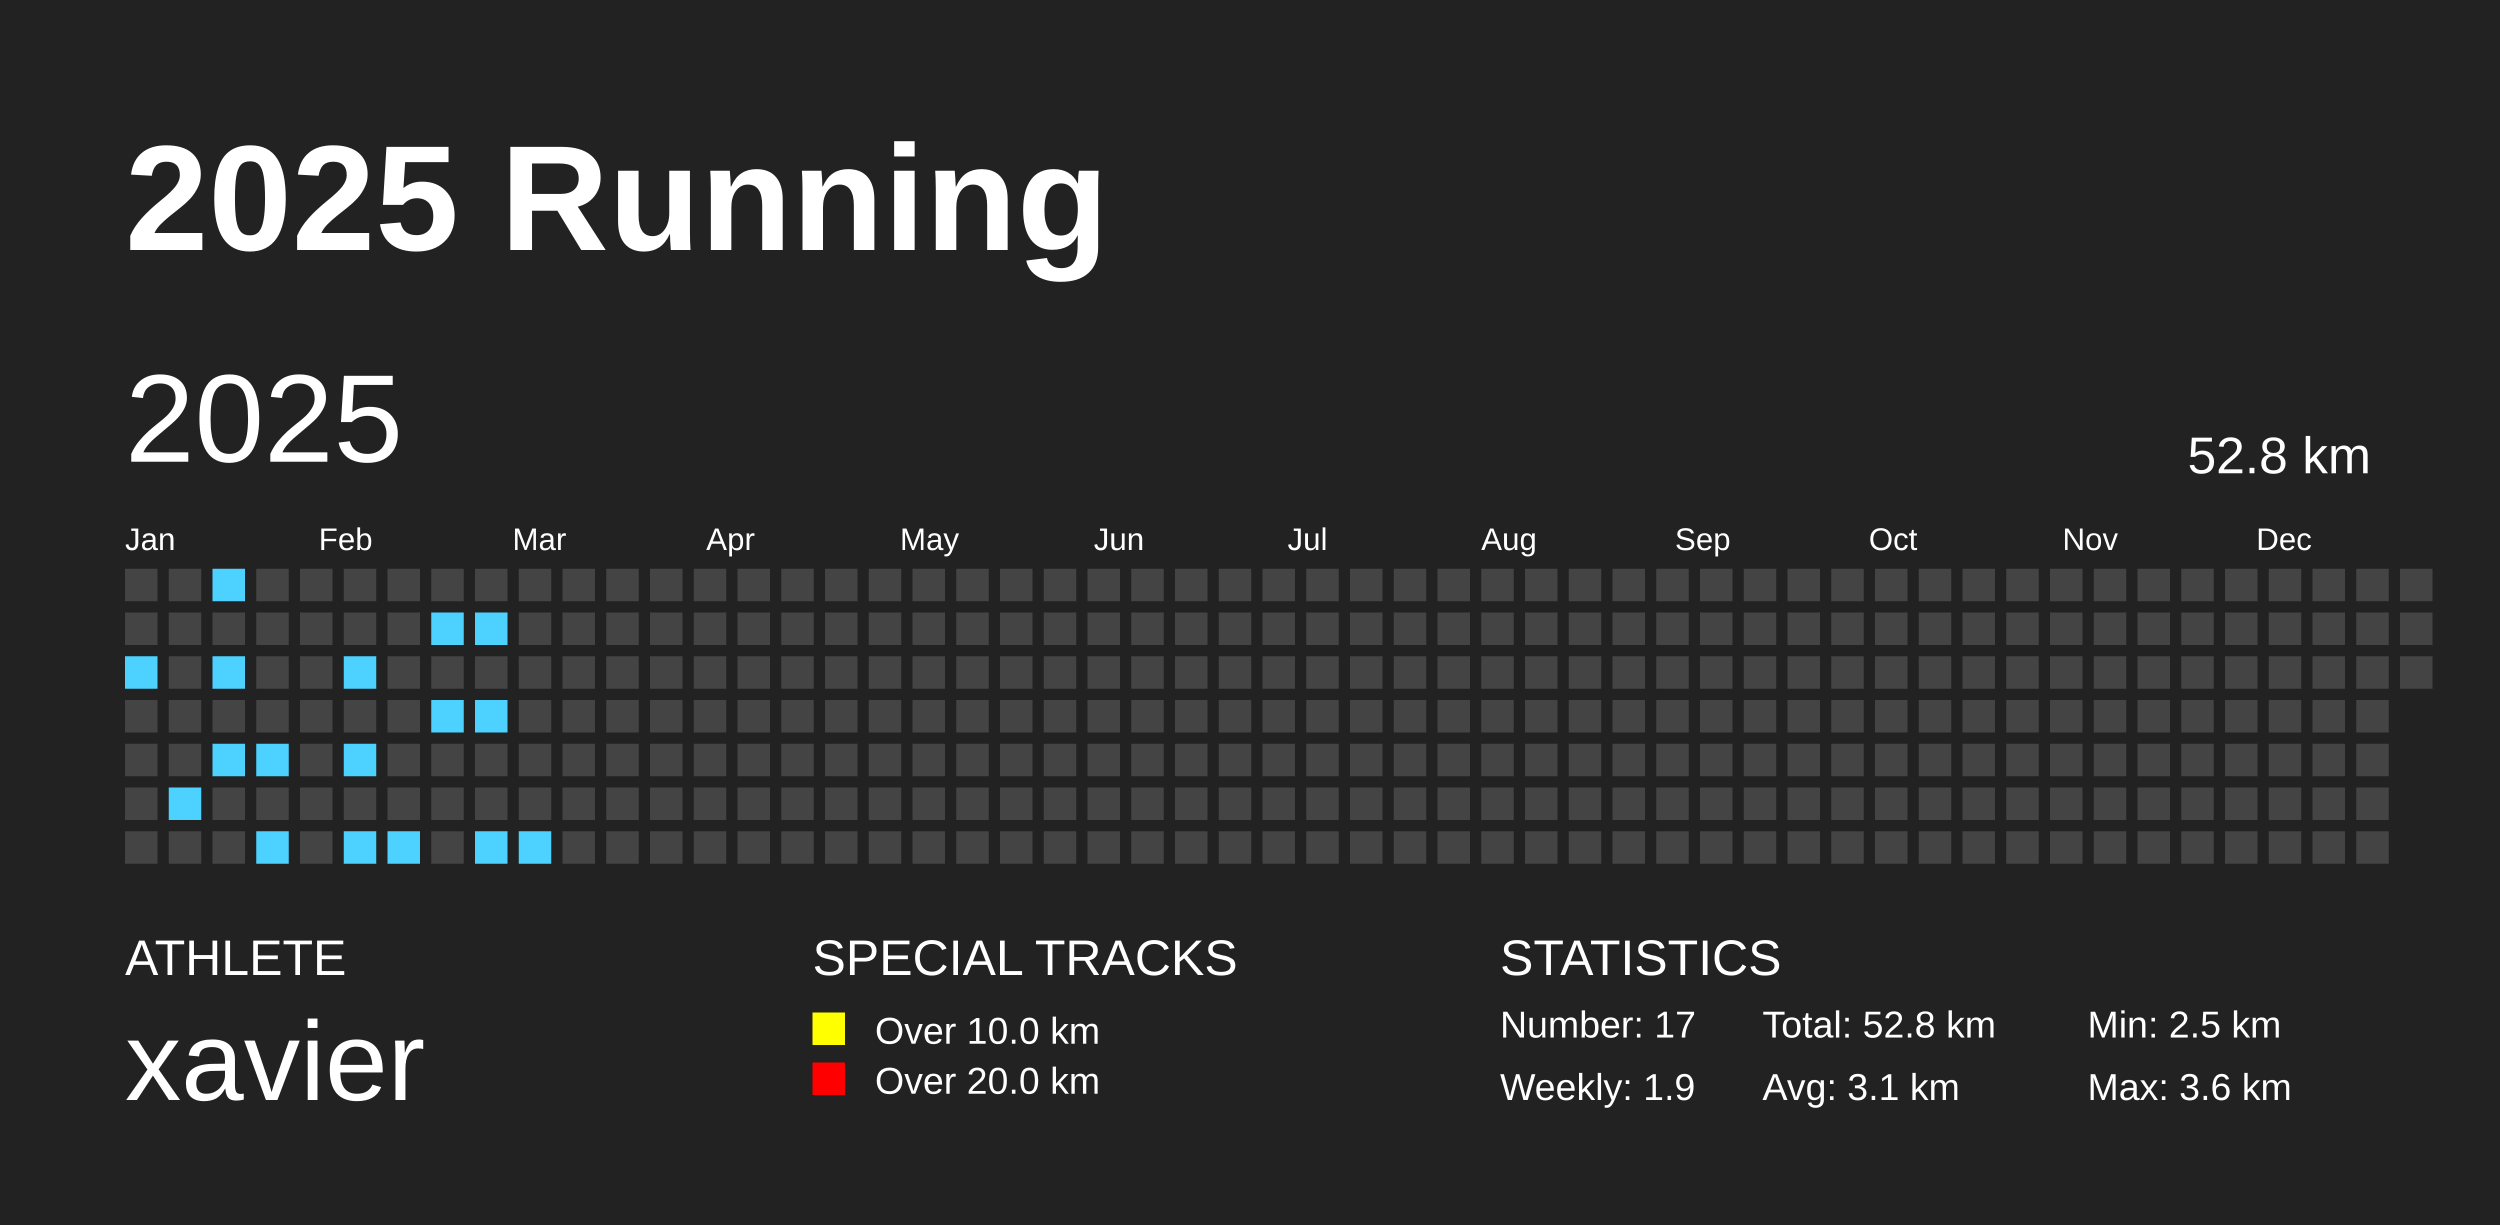
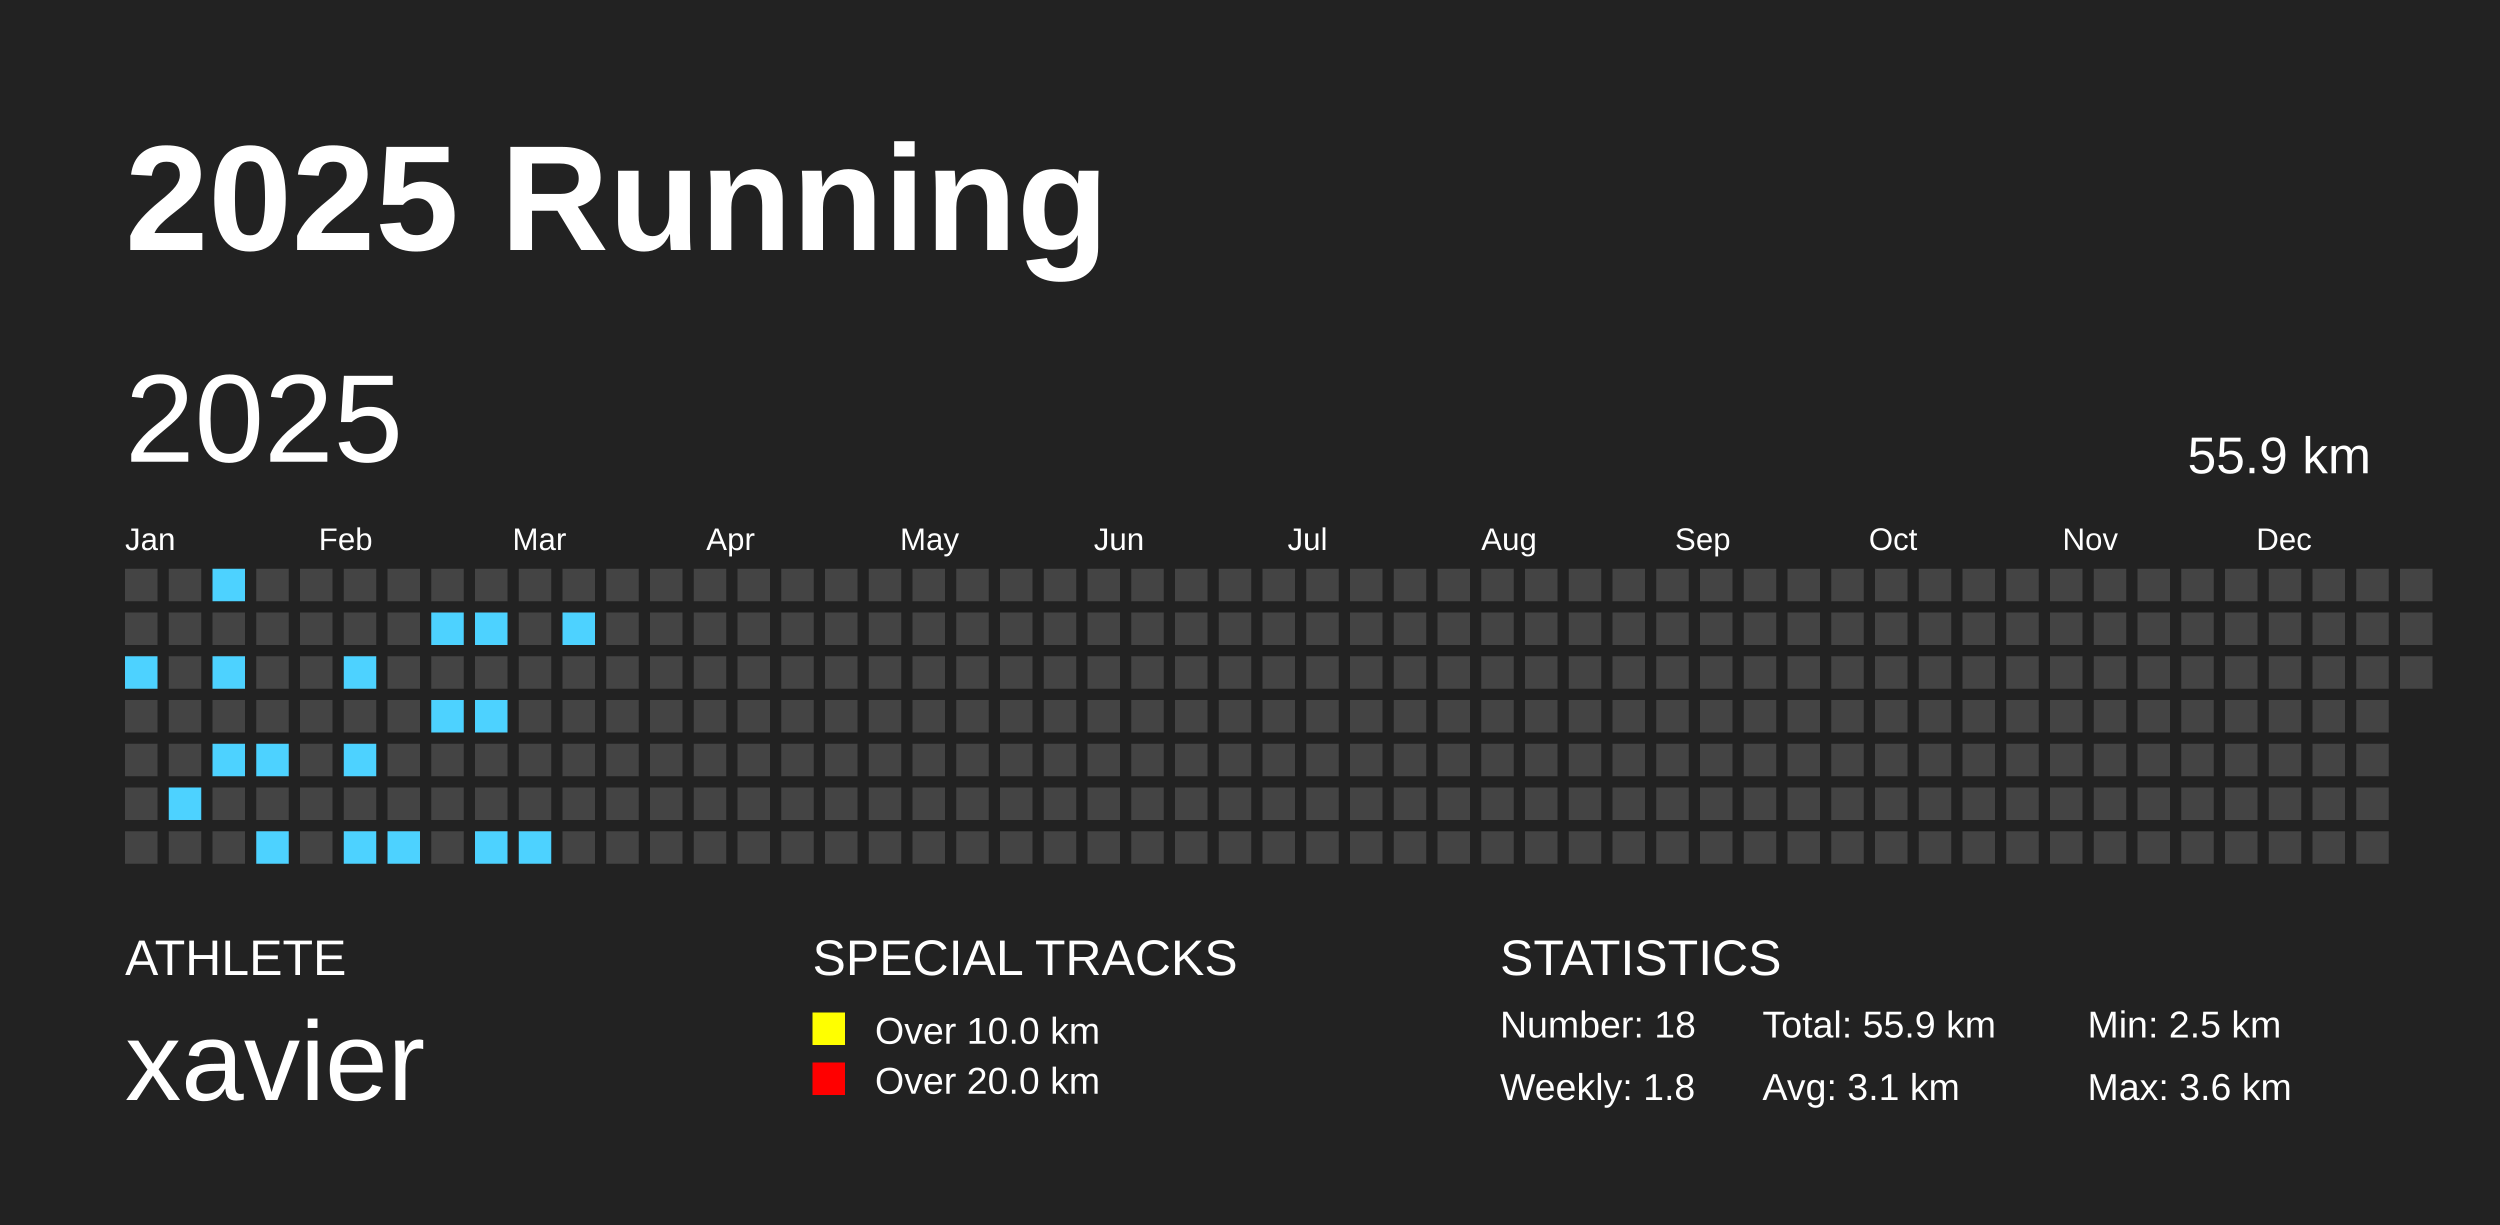
<svg xmlns="http://www.w3.org/2000/svg" baseProfile="full" height="98mm" version="1.1" viewBox="0,0,200,98" width="200mm">
  <defs />
  <rect fill="#222222" height="98" width="200" x="0" y="0" />
  <text fill="#FFFFFF" style="font-size:12px; font-family:Arial; font-weight:bold;" x="10" y="20">2025 Running</text>
  <text fill="#FFFFFF" style="font-size:4px; font-family:Arial" x="10" y="78">ATHLETE</text>
  <text fill="#FFFFFF" style="font-size:9px; font-family:Arial" x="10" y="88">xavier</text>
  <text fill="#FFFFFF" style="font-size:4px; font-family:Arial" x="65" y="78">SPECIAL TRACKS</text>
  <rect fill="yellow" height="2.6" width="2.6" x="65" y="81" />
  <text fill="#FFFFFF" style="font-size:3px; font-family:Arial" x="70" y="83.5">Over 10.0 km</text>
  <rect fill="red" height="2.6" width="2.6" x="65" y="85" />
  <text fill="#FFFFFF" style="font-size:3px; font-family:Arial" x="70" y="87.5">Over 20.0 km</text>
  <text fill="#FFFFFF" style="font-size:4px; font-family:Arial" x="120" y="78">STATISTICS</text>
-   <text fill="#FFFFFF" style="font-size:3px; font-family:Arial" x="120" y="83">Number: 17</text>
-   <text fill="#FFFFFF" style="font-size:3px; font-family:Arial" x="120" y="88">Weekly: 1.9</text>
-   <text fill="#FFFFFF" style="font-size:3px; font-family:Arial" x="141" y="83">Total: 52.8 km</text>
+   <text fill="#FFFFFF" style="font-size:3px; font-family:Arial" x="120" y="83">Number: 18</text>
+   <text fill="#FFFFFF" style="font-size:3px; font-family:Arial" x="120" y="88">Weekly: 1.8</text>
+   <text fill="#FFFFFF" style="font-size:3px; font-family:Arial" x="141" y="83">Total: 55.9 km</text>
  <text fill="#FFFFFF" style="font-size:3px; font-family:Arial" x="141" y="88">Avg: 3.1 km</text>
  <text fill="#FFFFFF" style="font-size:3px; font-family:Arial" x="167" y="83">Min: 2.5 km</text>
  <text fill="#FFFFFF" style="font-size:3px; font-family:Arial" x="167" y="88">Max: 3.6 km</text>
  <text dominant-baseline="hanging" fill="#FFFFFF" style="font-size:10.0px; font-family:Arial;" x="10" y="30">2025</text>
-   <text dominant-baseline="hanging" fill="#FFFFFF" style="font-size:4.125px; font-family:Arial;" x="175" y="35">52.8 km</text>
+   <text dominant-baseline="hanging" fill="#FFFFFF" style="font-size:4.125px; font-family:Arial;" x="175" y="35">55.9 km</text>
  <text fill="#FFFFFF" style="font-size:2.5px; font-family:Arial" x="10.0" y="44">Jan</text>
  <text fill="#FFFFFF" style="font-size:2.5px; font-family:Arial" x="25.5" y="44">Feb</text>
  <text fill="#FFFFFF" style="font-size:2.5px; font-family:Arial" x="41.0" y="44">Mar</text>
  <text fill="#FFFFFF" style="font-size:2.5px; font-family:Arial" x="56.5" y="44">Apr</text>
  <text fill="#FFFFFF" style="font-size:2.5px; font-family:Arial" x="72.0" y="44">May</text>
  <text fill="#FFFFFF" style="font-size:2.5px; font-family:Arial" x="87.5" y="44">Jun</text>
  <text fill="#FFFFFF" style="font-size:2.5px; font-family:Arial" x="103.0" y="44">Jul</text>
  <text fill="#FFFFFF" style="font-size:2.5px; font-family:Arial" x="118.5" y="44">Aug</text>
  <text fill="#FFFFFF" style="font-size:2.5px; font-family:Arial" x="134.0" y="44">Sep</text>
  <text fill="#FFFFFF" style="font-size:2.5px; font-family:Arial" x="149.5" y="44">Oct</text>
  <text fill="#FFFFFF" style="font-size:2.5px; font-family:Arial" x="165.0" y="44">Nov</text>
  <text fill="#FFFFFF" style="font-size:2.5px; font-family:Arial" x="180.5" y="44">Dec</text>
  <rect fill="#444444" height="2.6" width="2.6" x="10.0" y="45.5" />
  <rect fill="#444444" height="2.6" width="2.6" x="10.0" y="49.0" />
  <rect fill="#4dd2ff" height="2.6" width="2.6" x="10.0" y="52.5" />
  <rect fill="#444444" height="2.6" width="2.6" x="10.0" y="56.0" />
  <rect fill="#444444" height="2.6" width="2.6" x="10.0" y="59.5" />
  <rect fill="#444444" height="2.6" width="2.6" x="10.0" y="63.0" />
  <rect fill="#444444" height="2.6" width="2.6" x="10.0" y="66.5" />
  <rect fill="#444444" height="2.6" width="2.6" x="13.5" y="45.5" />
  <rect fill="#444444" height="2.6" width="2.6" x="13.5" y="49.0" />
  <rect fill="#444444" height="2.6" width="2.6" x="13.5" y="52.5" />
  <rect fill="#444444" height="2.6" width="2.6" x="13.5" y="56.0" />
  <rect fill="#444444" height="2.6" width="2.6" x="13.5" y="59.5" />
  <rect fill="#4dd2ff" height="2.6" width="2.6" x="13.5" y="63.0" />
  <rect fill="#444444" height="2.6" width="2.6" x="13.5" y="66.5" />
  <rect fill="#4dd2ff" height="2.6" width="2.6" x="17.0" y="45.5" />
  <rect fill="#444444" height="2.6" width="2.6" x="17.0" y="49.0" />
  <rect fill="#4dd2ff" height="2.6" width="2.6" x="17.0" y="52.5" />
  <rect fill="#444444" height="2.6" width="2.6" x="17.0" y="56.0" />
  <rect fill="#4dd2ff" height="2.6" width="2.6" x="17.0" y="59.5" />
  <rect fill="#444444" height="2.6" width="2.6" x="17.0" y="63.0" />
  <rect fill="#444444" height="2.6" width="2.6" x="17.0" y="66.5" />
  <rect fill="#444444" height="2.6" width="2.6" x="20.5" y="45.5" />
  <rect fill="#444444" height="2.6" width="2.6" x="20.5" y="49.0" />
  <rect fill="#444444" height="2.6" width="2.6" x="20.5" y="52.5" />
  <rect fill="#444444" height="2.6" width="2.6" x="20.5" y="56.0" />
  <rect fill="#4dd2ff" height="2.6" width="2.6" x="20.5" y="59.5" />
  <rect fill="#444444" height="2.6" width="2.6" x="20.5" y="63.0" />
  <rect fill="#4dd2ff" height="2.6" width="2.6" x="20.5" y="66.5" />
  <rect fill="#444444" height="2.6" width="2.6" x="24.0" y="45.5" />
  <rect fill="#444444" height="2.6" width="2.6" x="24.0" y="49.0" />
  <rect fill="#444444" height="2.6" width="2.6" x="24.0" y="52.5" />
  <rect fill="#444444" height="2.6" width="2.6" x="24.0" y="56.0" />
  <rect fill="#444444" height="2.6" width="2.6" x="24.0" y="59.5" />
  <rect fill="#444444" height="2.6" width="2.6" x="24.0" y="63.0" />
  <rect fill="#444444" height="2.6" width="2.6" x="24.0" y="66.5" />
  <rect fill="#444444" height="2.6" width="2.6" x="27.5" y="45.5" />
  <rect fill="#444444" height="2.6" width="2.6" x="27.5" y="49.0" />
  <rect fill="#4dd2ff" height="2.6" width="2.6" x="27.5" y="52.5" />
  <rect fill="#444444" height="2.6" width="2.6" x="27.5" y="56.0" />
  <rect fill="#4dd2ff" height="2.6" width="2.6" x="27.5" y="59.5" />
  <rect fill="#444444" height="2.6" width="2.6" x="27.5" y="63.0" />
  <rect fill="#4dd2ff" height="2.6" width="2.6" x="27.5" y="66.5" />
  <rect fill="#444444" height="2.6" width="2.6" x="31.0" y="45.5" />
  <rect fill="#444444" height="2.6" width="2.6" x="31.0" y="49.0" />
  <rect fill="#444444" height="2.6" width="2.6" x="31.0" y="52.5" />
  <rect fill="#444444" height="2.6" width="2.6" x="31.0" y="56.0" />
  <rect fill="#444444" height="2.6" width="2.6" x="31.0" y="59.5" />
  <rect fill="#444444" height="2.6" width="2.6" x="31.0" y="63.0" />
  <rect fill="#4dd2ff" height="2.6" width="2.6" x="31.0" y="66.5" />
  <rect fill="#444444" height="2.6" width="2.6" x="34.5" y="45.5" />
  <rect fill="#4dd2ff" height="2.6" width="2.6" x="34.5" y="49.0" />
  <rect fill="#444444" height="2.6" width="2.6" x="34.5" y="52.5" />
  <rect fill="#4dd2ff" height="2.6" width="2.6" x="34.5" y="56.0" />
  <rect fill="#444444" height="2.6" width="2.6" x="34.5" y="59.5" />
  <rect fill="#444444" height="2.6" width="2.6" x="34.5" y="63.0" />
  <rect fill="#444444" height="2.6" width="2.6" x="34.5" y="66.5" />
  <rect fill="#444444" height="2.6" width="2.6" x="38.0" y="45.5" />
  <rect fill="#4dd2ff" height="2.6" width="2.6" x="38.0" y="49.0" />
  <rect fill="#444444" height="2.6" width="2.6" x="38.0" y="52.5" />
  <rect fill="#4dd2ff" height="2.6" width="2.6" x="38.0" y="56.0" />
  <rect fill="#444444" height="2.6" width="2.6" x="38.0" y="59.5" />
  <rect fill="#444444" height="2.6" width="2.6" x="38.0" y="63.0" />
  <rect fill="#4dd2ff" height="2.6" width="2.6" x="38.0" y="66.5" />
  <rect fill="#444444" height="2.6" width="2.6" x="41.5" y="45.5" />
  <rect fill="#444444" height="2.6" width="2.6" x="41.5" y="49.0" />
  <rect fill="#444444" height="2.6" width="2.6" x="41.5" y="52.5" />
  <rect fill="#444444" height="2.6" width="2.6" x="41.5" y="56.0" />
  <rect fill="#444444" height="2.6" width="2.6" x="41.5" y="59.5" />
  <rect fill="#444444" height="2.6" width="2.6" x="41.5" y="63.0" />
  <rect fill="#4dd2ff" height="2.6" width="2.6" x="41.5" y="66.5" />
  <rect fill="#444444" height="2.6" width="2.6" x="45.0" y="45.5" />
-   <rect fill="#444444" height="2.6" width="2.6" x="45.0" y="49.0" />
+   <rect fill="#4dd2ff" height="2.6" width="2.6" x="45.0" y="49.0" />
  <rect fill="#444444" height="2.6" width="2.6" x="45.0" y="52.5" />
  <rect fill="#444444" height="2.6" width="2.6" x="45.0" y="56.0" />
  <rect fill="#444444" height="2.6" width="2.6" x="45.0" y="59.5" />
  <rect fill="#444444" height="2.6" width="2.6" x="45.0" y="63.0" />
  <rect fill="#444444" height="2.6" width="2.6" x="45.0" y="66.5" />
  <rect fill="#444444" height="2.6" width="2.6" x="48.5" y="45.5" />
  <rect fill="#444444" height="2.6" width="2.6" x="48.5" y="49.0" />
  <rect fill="#444444" height="2.6" width="2.6" x="48.5" y="52.5" />
  <rect fill="#444444" height="2.6" width="2.6" x="48.5" y="56.0" />
  <rect fill="#444444" height="2.6" width="2.6" x="48.5" y="59.5" />
  <rect fill="#444444" height="2.6" width="2.6" x="48.5" y="63.0" />
  <rect fill="#444444" height="2.6" width="2.6" x="48.5" y="66.5" />
  <rect fill="#444444" height="2.6" width="2.6" x="52.0" y="45.5" />
  <rect fill="#444444" height="2.6" width="2.6" x="52.0" y="49.0" />
  <rect fill="#444444" height="2.6" width="2.6" x="52.0" y="52.5" />
  <rect fill="#444444" height="2.6" width="2.6" x="52.0" y="56.0" />
  <rect fill="#444444" height="2.6" width="2.6" x="52.0" y="59.5" />
  <rect fill="#444444" height="2.6" width="2.6" x="52.0" y="63.0" />
  <rect fill="#444444" height="2.6" width="2.6" x="52.0" y="66.5" />
  <rect fill="#444444" height="2.6" width="2.6" x="55.5" y="45.5" />
  <rect fill="#444444" height="2.6" width="2.6" x="55.5" y="49.0" />
  <rect fill="#444444" height="2.6" width="2.6" x="55.5" y="52.5" />
  <rect fill="#444444" height="2.6" width="2.6" x="55.5" y="56.0" />
  <rect fill="#444444" height="2.6" width="2.6" x="55.5" y="59.5" />
  <rect fill="#444444" height="2.6" width="2.6" x="55.5" y="63.0" />
  <rect fill="#444444" height="2.6" width="2.6" x="55.5" y="66.5" />
  <rect fill="#444444" height="2.6" width="2.6" x="59.0" y="45.5" />
  <rect fill="#444444" height="2.6" width="2.6" x="59.0" y="49.0" />
  <rect fill="#444444" height="2.6" width="2.6" x="59.0" y="52.5" />
  <rect fill="#444444" height="2.6" width="2.6" x="59.0" y="56.0" />
  <rect fill="#444444" height="2.6" width="2.6" x="59.0" y="59.5" />
  <rect fill="#444444" height="2.6" width="2.6" x="59.0" y="63.0" />
  <rect fill="#444444" height="2.6" width="2.6" x="59.0" y="66.5" />
  <rect fill="#444444" height="2.6" width="2.6" x="62.5" y="45.5" />
  <rect fill="#444444" height="2.6" width="2.6" x="62.5" y="49.0" />
  <rect fill="#444444" height="2.6" width="2.6" x="62.5" y="52.5" />
  <rect fill="#444444" height="2.6" width="2.6" x="62.5" y="56.0" />
  <rect fill="#444444" height="2.6" width="2.6" x="62.5" y="59.5" />
  <rect fill="#444444" height="2.6" width="2.6" x="62.5" y="63.0" />
  <rect fill="#444444" height="2.6" width="2.6" x="62.5" y="66.5" />
  <rect fill="#444444" height="2.6" width="2.6" x="66.0" y="45.5" />
  <rect fill="#444444" height="2.6" width="2.6" x="66.0" y="49.0" />
  <rect fill="#444444" height="2.6" width="2.6" x="66.0" y="52.5" />
  <rect fill="#444444" height="2.6" width="2.6" x="66.0" y="56.0" />
  <rect fill="#444444" height="2.6" width="2.6" x="66.0" y="59.5" />
  <rect fill="#444444" height="2.6" width="2.6" x="66.0" y="63.0" />
  <rect fill="#444444" height="2.6" width="2.6" x="66.0" y="66.5" />
  <rect fill="#444444" height="2.6" width="2.6" x="69.5" y="45.5" />
  <rect fill="#444444" height="2.6" width="2.6" x="69.5" y="49.0" />
  <rect fill="#444444" height="2.6" width="2.6" x="69.5" y="52.5" />
  <rect fill="#444444" height="2.6" width="2.6" x="69.5" y="56.0" />
  <rect fill="#444444" height="2.6" width="2.6" x="69.5" y="59.5" />
  <rect fill="#444444" height="2.6" width="2.6" x="69.5" y="63.0" />
  <rect fill="#444444" height="2.6" width="2.6" x="69.5" y="66.5" />
  <rect fill="#444444" height="2.6" width="2.6" x="73.0" y="45.5" />
  <rect fill="#444444" height="2.6" width="2.6" x="73.0" y="49.0" />
  <rect fill="#444444" height="2.6" width="2.6" x="73.0" y="52.5" />
  <rect fill="#444444" height="2.6" width="2.6" x="73.0" y="56.0" />
  <rect fill="#444444" height="2.6" width="2.6" x="73.0" y="59.5" />
  <rect fill="#444444" height="2.6" width="2.6" x="73.0" y="63.0" />
  <rect fill="#444444" height="2.6" width="2.6" x="73.0" y="66.5" />
  <rect fill="#444444" height="2.6" width="2.6" x="76.5" y="45.5" />
  <rect fill="#444444" height="2.6" width="2.6" x="76.5" y="49.0" />
  <rect fill="#444444" height="2.6" width="2.6" x="76.5" y="52.5" />
  <rect fill="#444444" height="2.6" width="2.6" x="76.5" y="56.0" />
  <rect fill="#444444" height="2.6" width="2.6" x="76.5" y="59.5" />
  <rect fill="#444444" height="2.6" width="2.6" x="76.5" y="63.0" />
  <rect fill="#444444" height="2.6" width="2.6" x="76.5" y="66.5" />
  <rect fill="#444444" height="2.6" width="2.6" x="80.0" y="45.5" />
  <rect fill="#444444" height="2.6" width="2.6" x="80.0" y="49.0" />
  <rect fill="#444444" height="2.6" width="2.6" x="80.0" y="52.5" />
  <rect fill="#444444" height="2.6" width="2.6" x="80.0" y="56.0" />
  <rect fill="#444444" height="2.6" width="2.6" x="80.0" y="59.5" />
  <rect fill="#444444" height="2.6" width="2.6" x="80.0" y="63.0" />
  <rect fill="#444444" height="2.6" width="2.6" x="80.0" y="66.5" />
  <rect fill="#444444" height="2.6" width="2.6" x="83.5" y="45.5" />
  <rect fill="#444444" height="2.6" width="2.6" x="83.5" y="49.0" />
  <rect fill="#444444" height="2.6" width="2.6" x="83.5" y="52.5" />
  <rect fill="#444444" height="2.6" width="2.6" x="83.5" y="56.0" />
  <rect fill="#444444" height="2.6" width="2.6" x="83.5" y="59.5" />
  <rect fill="#444444" height="2.6" width="2.6" x="83.5" y="63.0" />
  <rect fill="#444444" height="2.6" width="2.6" x="83.5" y="66.5" />
  <rect fill="#444444" height="2.6" width="2.6" x="87.0" y="45.5" />
  <rect fill="#444444" height="2.6" width="2.6" x="87.0" y="49.0" />
  <rect fill="#444444" height="2.6" width="2.6" x="87.0" y="52.5" />
  <rect fill="#444444" height="2.6" width="2.6" x="87.0" y="56.0" />
  <rect fill="#444444" height="2.6" width="2.6" x="87.0" y="59.5" />
  <rect fill="#444444" height="2.6" width="2.6" x="87.0" y="63.0" />
  <rect fill="#444444" height="2.6" width="2.6" x="87.0" y="66.5" />
  <rect fill="#444444" height="2.6" width="2.6" x="90.5" y="45.5" />
  <rect fill="#444444" height="2.6" width="2.6" x="90.5" y="49.0" />
  <rect fill="#444444" height="2.6" width="2.6" x="90.5" y="52.5" />
  <rect fill="#444444" height="2.6" width="2.6" x="90.5" y="56.0" />
  <rect fill="#444444" height="2.6" width="2.6" x="90.5" y="59.5" />
  <rect fill="#444444" height="2.6" width="2.6" x="90.5" y="63.0" />
  <rect fill="#444444" height="2.6" width="2.6" x="90.5" y="66.5" />
  <rect fill="#444444" height="2.6" width="2.6" x="94.0" y="45.5" />
  <rect fill="#444444" height="2.6" width="2.6" x="94.0" y="49.0" />
  <rect fill="#444444" height="2.6" width="2.6" x="94.0" y="52.5" />
  <rect fill="#444444" height="2.6" width="2.6" x="94.0" y="56.0" />
  <rect fill="#444444" height="2.6" width="2.6" x="94.0" y="59.5" />
  <rect fill="#444444" height="2.6" width="2.6" x="94.0" y="63.0" />
  <rect fill="#444444" height="2.6" width="2.6" x="94.0" y="66.5" />
  <rect fill="#444444" height="2.6" width="2.6" x="97.5" y="45.5" />
  <rect fill="#444444" height="2.6" width="2.6" x="97.5" y="49.0" />
  <rect fill="#444444" height="2.6" width="2.6" x="97.5" y="52.5" />
  <rect fill="#444444" height="2.6" width="2.6" x="97.5" y="56.0" />
  <rect fill="#444444" height="2.6" width="2.6" x="97.5" y="59.5" />
  <rect fill="#444444" height="2.6" width="2.6" x="97.5" y="63.0" />
  <rect fill="#444444" height="2.6" width="2.6" x="97.5" y="66.5" />
  <rect fill="#444444" height="2.6" width="2.6" x="101.0" y="45.5" />
  <rect fill="#444444" height="2.6" width="2.6" x="101.0" y="49.0" />
  <rect fill="#444444" height="2.6" width="2.6" x="101.0" y="52.5" />
  <rect fill="#444444" height="2.6" width="2.6" x="101.0" y="56.0" />
  <rect fill="#444444" height="2.6" width="2.6" x="101.0" y="59.5" />
  <rect fill="#444444" height="2.6" width="2.6" x="101.0" y="63.0" />
  <rect fill="#444444" height="2.6" width="2.6" x="101.0" y="66.5" />
  <rect fill="#444444" height="2.6" width="2.6" x="104.5" y="45.5" />
  <rect fill="#444444" height="2.6" width="2.6" x="104.5" y="49.0" />
  <rect fill="#444444" height="2.6" width="2.6" x="104.5" y="52.5" />
  <rect fill="#444444" height="2.6" width="2.6" x="104.5" y="56.0" />
  <rect fill="#444444" height="2.6" width="2.6" x="104.5" y="59.5" />
  <rect fill="#444444" height="2.6" width="2.6" x="104.5" y="63.0" />
  <rect fill="#444444" height="2.6" width="2.6" x="104.5" y="66.5" />
  <rect fill="#444444" height="2.6" width="2.6" x="108.0" y="45.5" />
  <rect fill="#444444" height="2.6" width="2.6" x="108.0" y="49.0" />
  <rect fill="#444444" height="2.6" width="2.6" x="108.0" y="52.5" />
  <rect fill="#444444" height="2.6" width="2.6" x="108.0" y="56.0" />
  <rect fill="#444444" height="2.6" width="2.6" x="108.0" y="59.5" />
  <rect fill="#444444" height="2.6" width="2.6" x="108.0" y="63.0" />
  <rect fill="#444444" height="2.6" width="2.6" x="108.0" y="66.5" />
  <rect fill="#444444" height="2.6" width="2.6" x="111.5" y="45.5" />
  <rect fill="#444444" height="2.6" width="2.6" x="111.5" y="49.0" />
  <rect fill="#444444" height="2.6" width="2.6" x="111.5" y="52.5" />
  <rect fill="#444444" height="2.6" width="2.6" x="111.5" y="56.0" />
  <rect fill="#444444" height="2.6" width="2.6" x="111.5" y="59.5" />
  <rect fill="#444444" height="2.6" width="2.6" x="111.5" y="63.0" />
  <rect fill="#444444" height="2.6" width="2.6" x="111.5" y="66.5" />
  <rect fill="#444444" height="2.6" width="2.6" x="115.0" y="45.5" />
  <rect fill="#444444" height="2.6" width="2.6" x="115.0" y="49.0" />
  <rect fill="#444444" height="2.6" width="2.6" x="115.0" y="52.5" />
  <rect fill="#444444" height="2.6" width="2.6" x="115.0" y="56.0" />
  <rect fill="#444444" height="2.6" width="2.6" x="115.0" y="59.5" />
  <rect fill="#444444" height="2.6" width="2.6" x="115.0" y="63.0" />
  <rect fill="#444444" height="2.6" width="2.6" x="115.0" y="66.5" />
  <rect fill="#444444" height="2.6" width="2.6" x="118.5" y="45.5" />
  <rect fill="#444444" height="2.6" width="2.6" x="118.5" y="49.0" />
  <rect fill="#444444" height="2.6" width="2.6" x="118.5" y="52.5" />
  <rect fill="#444444" height="2.6" width="2.6" x="118.5" y="56.0" />
  <rect fill="#444444" height="2.6" width="2.6" x="118.5" y="59.5" />
  <rect fill="#444444" height="2.6" width="2.6" x="118.5" y="63.0" />
  <rect fill="#444444" height="2.6" width="2.6" x="118.5" y="66.5" />
  <rect fill="#444444" height="2.6" width="2.6" x="122.0" y="45.5" />
  <rect fill="#444444" height="2.6" width="2.6" x="122.0" y="49.0" />
  <rect fill="#444444" height="2.6" width="2.6" x="122.0" y="52.5" />
  <rect fill="#444444" height="2.6" width="2.6" x="122.0" y="56.0" />
  <rect fill="#444444" height="2.6" width="2.6" x="122.0" y="59.5" />
  <rect fill="#444444" height="2.6" width="2.6" x="122.0" y="63.0" />
  <rect fill="#444444" height="2.6" width="2.6" x="122.0" y="66.5" />
  <rect fill="#444444" height="2.6" width="2.6" x="125.5" y="45.5" />
  <rect fill="#444444" height="2.6" width="2.6" x="125.5" y="49.0" />
  <rect fill="#444444" height="2.6" width="2.6" x="125.5" y="52.5" />
  <rect fill="#444444" height="2.6" width="2.6" x="125.5" y="56.0" />
  <rect fill="#444444" height="2.6" width="2.6" x="125.5" y="59.5" />
  <rect fill="#444444" height="2.6" width="2.6" x="125.5" y="63.0" />
  <rect fill="#444444" height="2.6" width="2.6" x="125.5" y="66.5" />
  <rect fill="#444444" height="2.6" width="2.6" x="129.0" y="45.5" />
  <rect fill="#444444" height="2.6" width="2.6" x="129.0" y="49.0" />
  <rect fill="#444444" height="2.6" width="2.6" x="129.0" y="52.5" />
  <rect fill="#444444" height="2.6" width="2.6" x="129.0" y="56.0" />
  <rect fill="#444444" height="2.6" width="2.6" x="129.0" y="59.5" />
  <rect fill="#444444" height="2.6" width="2.6" x="129.0" y="63.0" />
  <rect fill="#444444" height="2.6" width="2.6" x="129.0" y="66.5" />
  <rect fill="#444444" height="2.6" width="2.6" x="132.5" y="45.5" />
  <rect fill="#444444" height="2.6" width="2.6" x="132.5" y="49.0" />
  <rect fill="#444444" height="2.6" width="2.6" x="132.5" y="52.5" />
  <rect fill="#444444" height="2.6" width="2.6" x="132.5" y="56.0" />
  <rect fill="#444444" height="2.6" width="2.6" x="132.5" y="59.5" />
  <rect fill="#444444" height="2.6" width="2.6" x="132.5" y="63.0" />
  <rect fill="#444444" height="2.6" width="2.6" x="132.5" y="66.5" />
  <rect fill="#444444" height="2.6" width="2.6" x="136.0" y="45.5" />
  <rect fill="#444444" height="2.6" width="2.6" x="136.0" y="49.0" />
  <rect fill="#444444" height="2.6" width="2.6" x="136.0" y="52.5" />
  <rect fill="#444444" height="2.6" width="2.6" x="136.0" y="56.0" />
  <rect fill="#444444" height="2.6" width="2.6" x="136.0" y="59.5" />
  <rect fill="#444444" height="2.6" width="2.6" x="136.0" y="63.0" />
  <rect fill="#444444" height="2.6" width="2.6" x="136.0" y="66.5" />
  <rect fill="#444444" height="2.6" width="2.6" x="139.5" y="45.5" />
  <rect fill="#444444" height="2.6" width="2.6" x="139.5" y="49.0" />
  <rect fill="#444444" height="2.6" width="2.6" x="139.5" y="52.5" />
  <rect fill="#444444" height="2.6" width="2.6" x="139.5" y="56.0" />
  <rect fill="#444444" height="2.6" width="2.6" x="139.5" y="59.5" />
  <rect fill="#444444" height="2.6" width="2.6" x="139.5" y="63.0" />
  <rect fill="#444444" height="2.6" width="2.6" x="139.5" y="66.5" />
  <rect fill="#444444" height="2.6" width="2.6" x="143.0" y="45.5" />
  <rect fill="#444444" height="2.6" width="2.6" x="143.0" y="49.0" />
  <rect fill="#444444" height="2.6" width="2.6" x="143.0" y="52.5" />
  <rect fill="#444444" height="2.6" width="2.6" x="143.0" y="56.0" />
  <rect fill="#444444" height="2.6" width="2.6" x="143.0" y="59.5" />
  <rect fill="#444444" height="2.6" width="2.6" x="143.0" y="63.0" />
  <rect fill="#444444" height="2.6" width="2.6" x="143.0" y="66.5" />
  <rect fill="#444444" height="2.6" width="2.6" x="146.5" y="45.5" />
  <rect fill="#444444" height="2.6" width="2.6" x="146.5" y="49.0" />
  <rect fill="#444444" height="2.6" width="2.6" x="146.5" y="52.5" />
  <rect fill="#444444" height="2.6" width="2.6" x="146.5" y="56.0" />
  <rect fill="#444444" height="2.6" width="2.6" x="146.5" y="59.5" />
  <rect fill="#444444" height="2.6" width="2.6" x="146.5" y="63.0" />
  <rect fill="#444444" height="2.6" width="2.6" x="146.5" y="66.5" />
  <rect fill="#444444" height="2.6" width="2.6" x="150.0" y="45.5" />
  <rect fill="#444444" height="2.6" width="2.6" x="150.0" y="49.0" />
  <rect fill="#444444" height="2.6" width="2.6" x="150.0" y="52.5" />
  <rect fill="#444444" height="2.6" width="2.6" x="150.0" y="56.0" />
  <rect fill="#444444" height="2.6" width="2.6" x="150.0" y="59.5" />
  <rect fill="#444444" height="2.6" width="2.6" x="150.0" y="63.0" />
  <rect fill="#444444" height="2.6" width="2.6" x="150.0" y="66.5" />
  <rect fill="#444444" height="2.6" width="2.6" x="153.5" y="45.5" />
  <rect fill="#444444" height="2.6" width="2.6" x="153.5" y="49.0" />
  <rect fill="#444444" height="2.6" width="2.6" x="153.5" y="52.5" />
  <rect fill="#444444" height="2.6" width="2.6" x="153.5" y="56.0" />
  <rect fill="#444444" height="2.6" width="2.6" x="153.5" y="59.5" />
  <rect fill="#444444" height="2.6" width="2.6" x="153.5" y="63.0" />
  <rect fill="#444444" height="2.6" width="2.6" x="153.5" y="66.5" />
  <rect fill="#444444" height="2.6" width="2.6" x="157.0" y="45.5" />
  <rect fill="#444444" height="2.6" width="2.6" x="157.0" y="49.0" />
  <rect fill="#444444" height="2.6" width="2.6" x="157.0" y="52.5" />
  <rect fill="#444444" height="2.6" width="2.6" x="157.0" y="56.0" />
  <rect fill="#444444" height="2.6" width="2.6" x="157.0" y="59.5" />
  <rect fill="#444444" height="2.6" width="2.6" x="157.0" y="63.0" />
  <rect fill="#444444" height="2.6" width="2.6" x="157.0" y="66.5" />
  <rect fill="#444444" height="2.6" width="2.6" x="160.5" y="45.5" />
  <rect fill="#444444" height="2.6" width="2.6" x="160.5" y="49.0" />
  <rect fill="#444444" height="2.6" width="2.6" x="160.5" y="52.5" />
  <rect fill="#444444" height="2.6" width="2.6" x="160.5" y="56.0" />
  <rect fill="#444444" height="2.6" width="2.6" x="160.5" y="59.5" />
  <rect fill="#444444" height="2.6" width="2.6" x="160.5" y="63.0" />
  <rect fill="#444444" height="2.6" width="2.6" x="160.5" y="66.5" />
  <rect fill="#444444" height="2.6" width="2.6" x="164.0" y="45.5" />
  <rect fill="#444444" height="2.6" width="2.6" x="164.0" y="49.0" />
  <rect fill="#444444" height="2.6" width="2.6" x="164.0" y="52.5" />
  <rect fill="#444444" height="2.6" width="2.6" x="164.0" y="56.0" />
  <rect fill="#444444" height="2.6" width="2.6" x="164.0" y="59.5" />
  <rect fill="#444444" height="2.6" width="2.6" x="164.0" y="63.0" />
  <rect fill="#444444" height="2.6" width="2.6" x="164.0" y="66.5" />
  <rect fill="#444444" height="2.6" width="2.6" x="167.5" y="45.5" />
  <rect fill="#444444" height="2.6" width="2.6" x="167.5" y="49.0" />
  <rect fill="#444444" height="2.6" width="2.6" x="167.5" y="52.5" />
  <rect fill="#444444" height="2.6" width="2.6" x="167.5" y="56.0" />
  <rect fill="#444444" height="2.6" width="2.6" x="167.5" y="59.5" />
  <rect fill="#444444" height="2.6" width="2.6" x="167.5" y="63.0" />
  <rect fill="#444444" height="2.6" width="2.6" x="167.5" y="66.5" />
  <rect fill="#444444" height="2.6" width="2.6" x="171.0" y="45.5" />
  <rect fill="#444444" height="2.6" width="2.6" x="171.0" y="49.0" />
  <rect fill="#444444" height="2.6" width="2.6" x="171.0" y="52.5" />
  <rect fill="#444444" height="2.6" width="2.6" x="171.0" y="56.0" />
  <rect fill="#444444" height="2.6" width="2.6" x="171.0" y="59.5" />
  <rect fill="#444444" height="2.6" width="2.6" x="171.0" y="63.0" />
  <rect fill="#444444" height="2.6" width="2.6" x="171.0" y="66.5" />
  <rect fill="#444444" height="2.6" width="2.6" x="174.5" y="45.5" />
  <rect fill="#444444" height="2.6" width="2.6" x="174.5" y="49.0" />
  <rect fill="#444444" height="2.6" width="2.6" x="174.5" y="52.5" />
  <rect fill="#444444" height="2.6" width="2.6" x="174.5" y="56.0" />
  <rect fill="#444444" height="2.6" width="2.6" x="174.5" y="59.5" />
  <rect fill="#444444" height="2.6" width="2.6" x="174.5" y="63.0" />
  <rect fill="#444444" height="2.6" width="2.6" x="174.5" y="66.5" />
  <rect fill="#444444" height="2.6" width="2.6" x="178.0" y="45.5" />
  <rect fill="#444444" height="2.6" width="2.6" x="178.0" y="49.0" />
  <rect fill="#444444" height="2.6" width="2.6" x="178.0" y="52.5" />
  <rect fill="#444444" height="2.6" width="2.6" x="178.0" y="56.0" />
  <rect fill="#444444" height="2.6" width="2.6" x="178.0" y="59.5" />
  <rect fill="#444444" height="2.6" width="2.6" x="178.0" y="63.0" />
  <rect fill="#444444" height="2.6" width="2.6" x="178.0" y="66.5" />
  <rect fill="#444444" height="2.6" width="2.6" x="181.5" y="45.5" />
  <rect fill="#444444" height="2.6" width="2.6" x="181.5" y="49.0" />
  <rect fill="#444444" height="2.6" width="2.6" x="181.5" y="52.5" />
  <rect fill="#444444" height="2.6" width="2.6" x="181.5" y="56.0" />
  <rect fill="#444444" height="2.6" width="2.6" x="181.5" y="59.5" />
  <rect fill="#444444" height="2.6" width="2.6" x="181.5" y="63.0" />
  <rect fill="#444444" height="2.6" width="2.6" x="181.5" y="66.5" />
  <rect fill="#444444" height="2.6" width="2.6" x="185.0" y="45.5" />
  <rect fill="#444444" height="2.6" width="2.6" x="185.0" y="49.0" />
  <rect fill="#444444" height="2.6" width="2.6" x="185.0" y="52.5" />
  <rect fill="#444444" height="2.6" width="2.6" x="185.0" y="56.0" />
  <rect fill="#444444" height="2.6" width="2.6" x="185.0" y="59.5" />
  <rect fill="#444444" height="2.6" width="2.6" x="185.0" y="63.0" />
  <rect fill="#444444" height="2.6" width="2.6" x="185.0" y="66.5" />
  <rect fill="#444444" height="2.6" width="2.6" x="188.5" y="45.5" />
  <rect fill="#444444" height="2.6" width="2.6" x="188.5" y="49.0" />
  <rect fill="#444444" height="2.6" width="2.6" x="188.5" y="52.5" />
  <rect fill="#444444" height="2.6" width="2.6" x="188.5" y="56.0" />
  <rect fill="#444444" height="2.6" width="2.6" x="188.5" y="59.5" />
  <rect fill="#444444" height="2.6" width="2.6" x="188.5" y="63.0" />
  <rect fill="#444444" height="2.6" width="2.6" x="188.5" y="66.5" />
  <rect fill="#444444" height="2.6" width="2.6" x="192.0" y="45.5" />
  <rect fill="#444444" height="2.6" width="2.6" x="192.0" y="49.0" />
  <rect fill="#444444" height="2.6" width="2.6" x="192.0" y="52.5" />
</svg>
